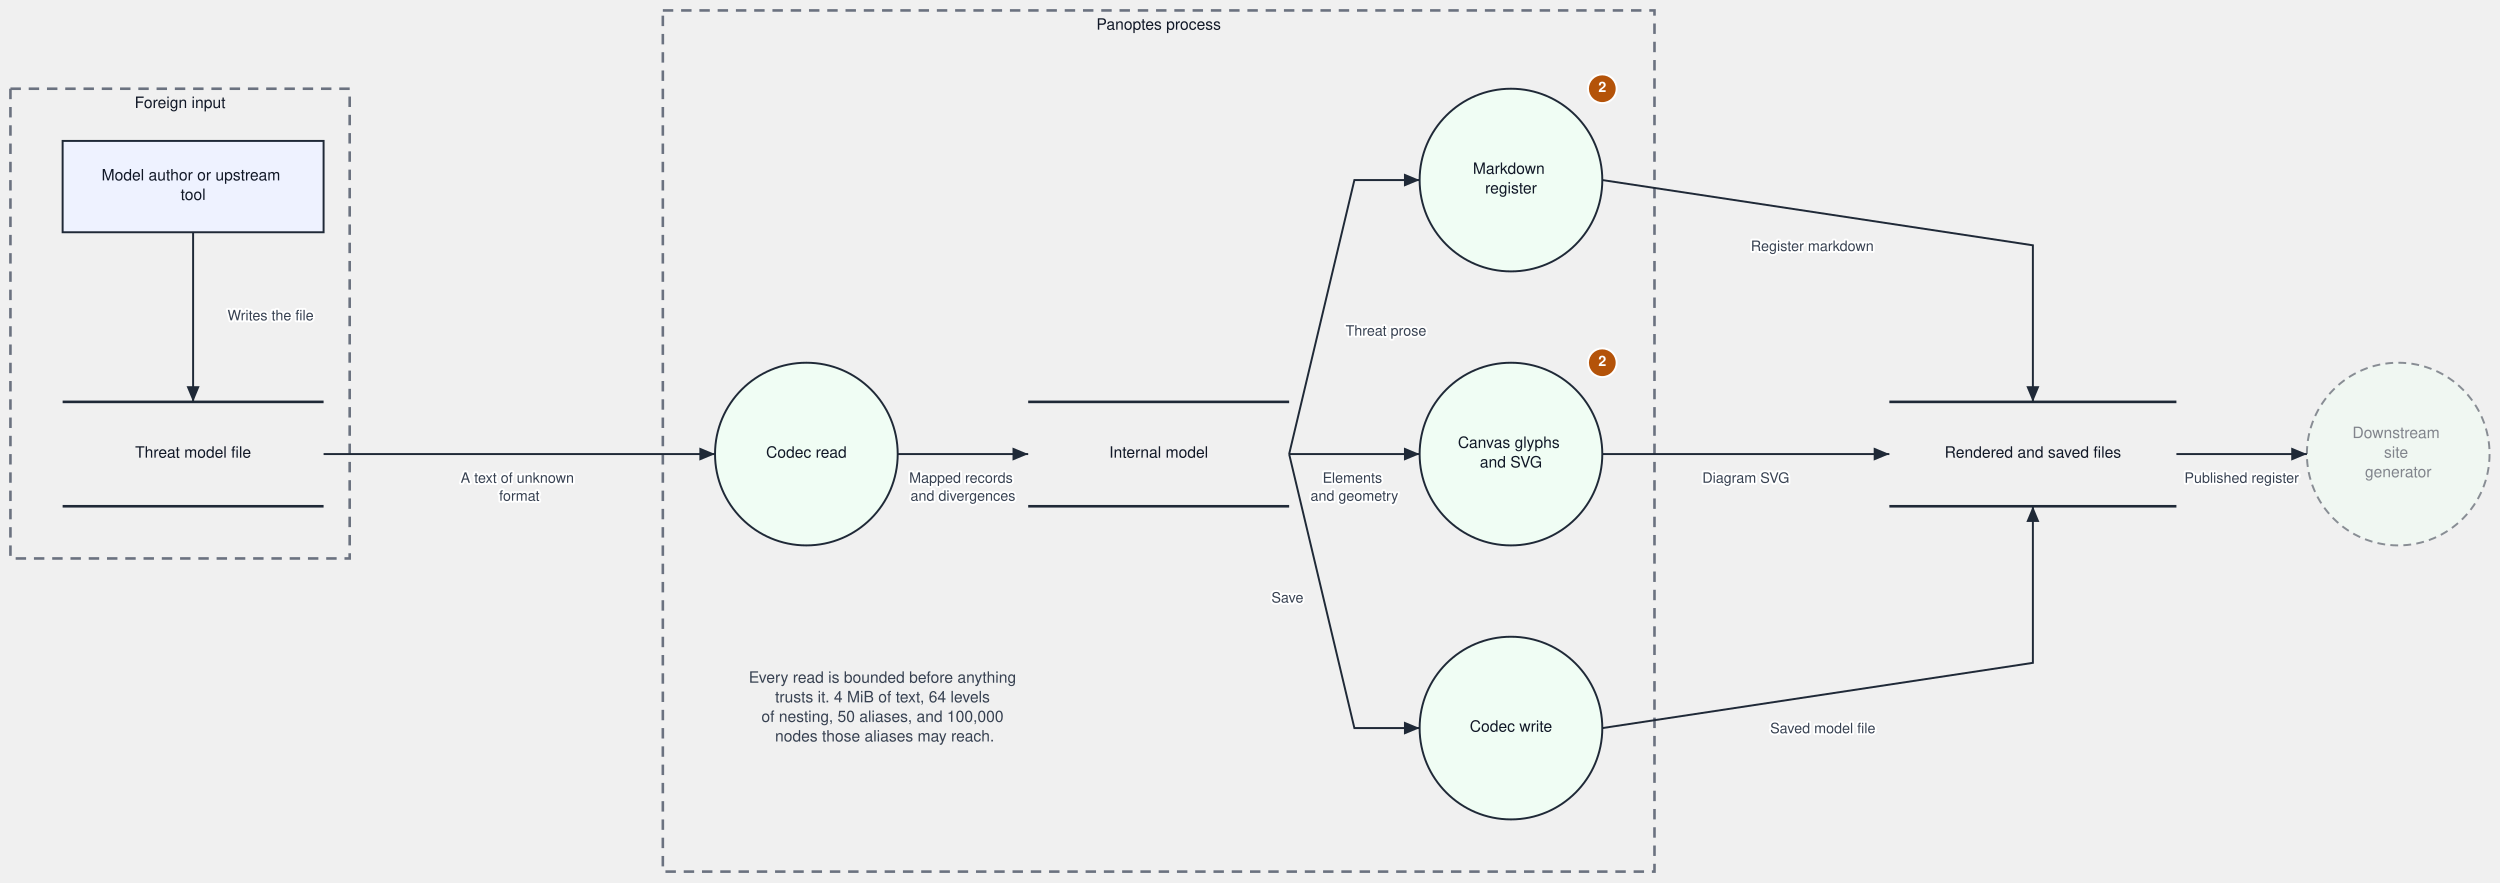
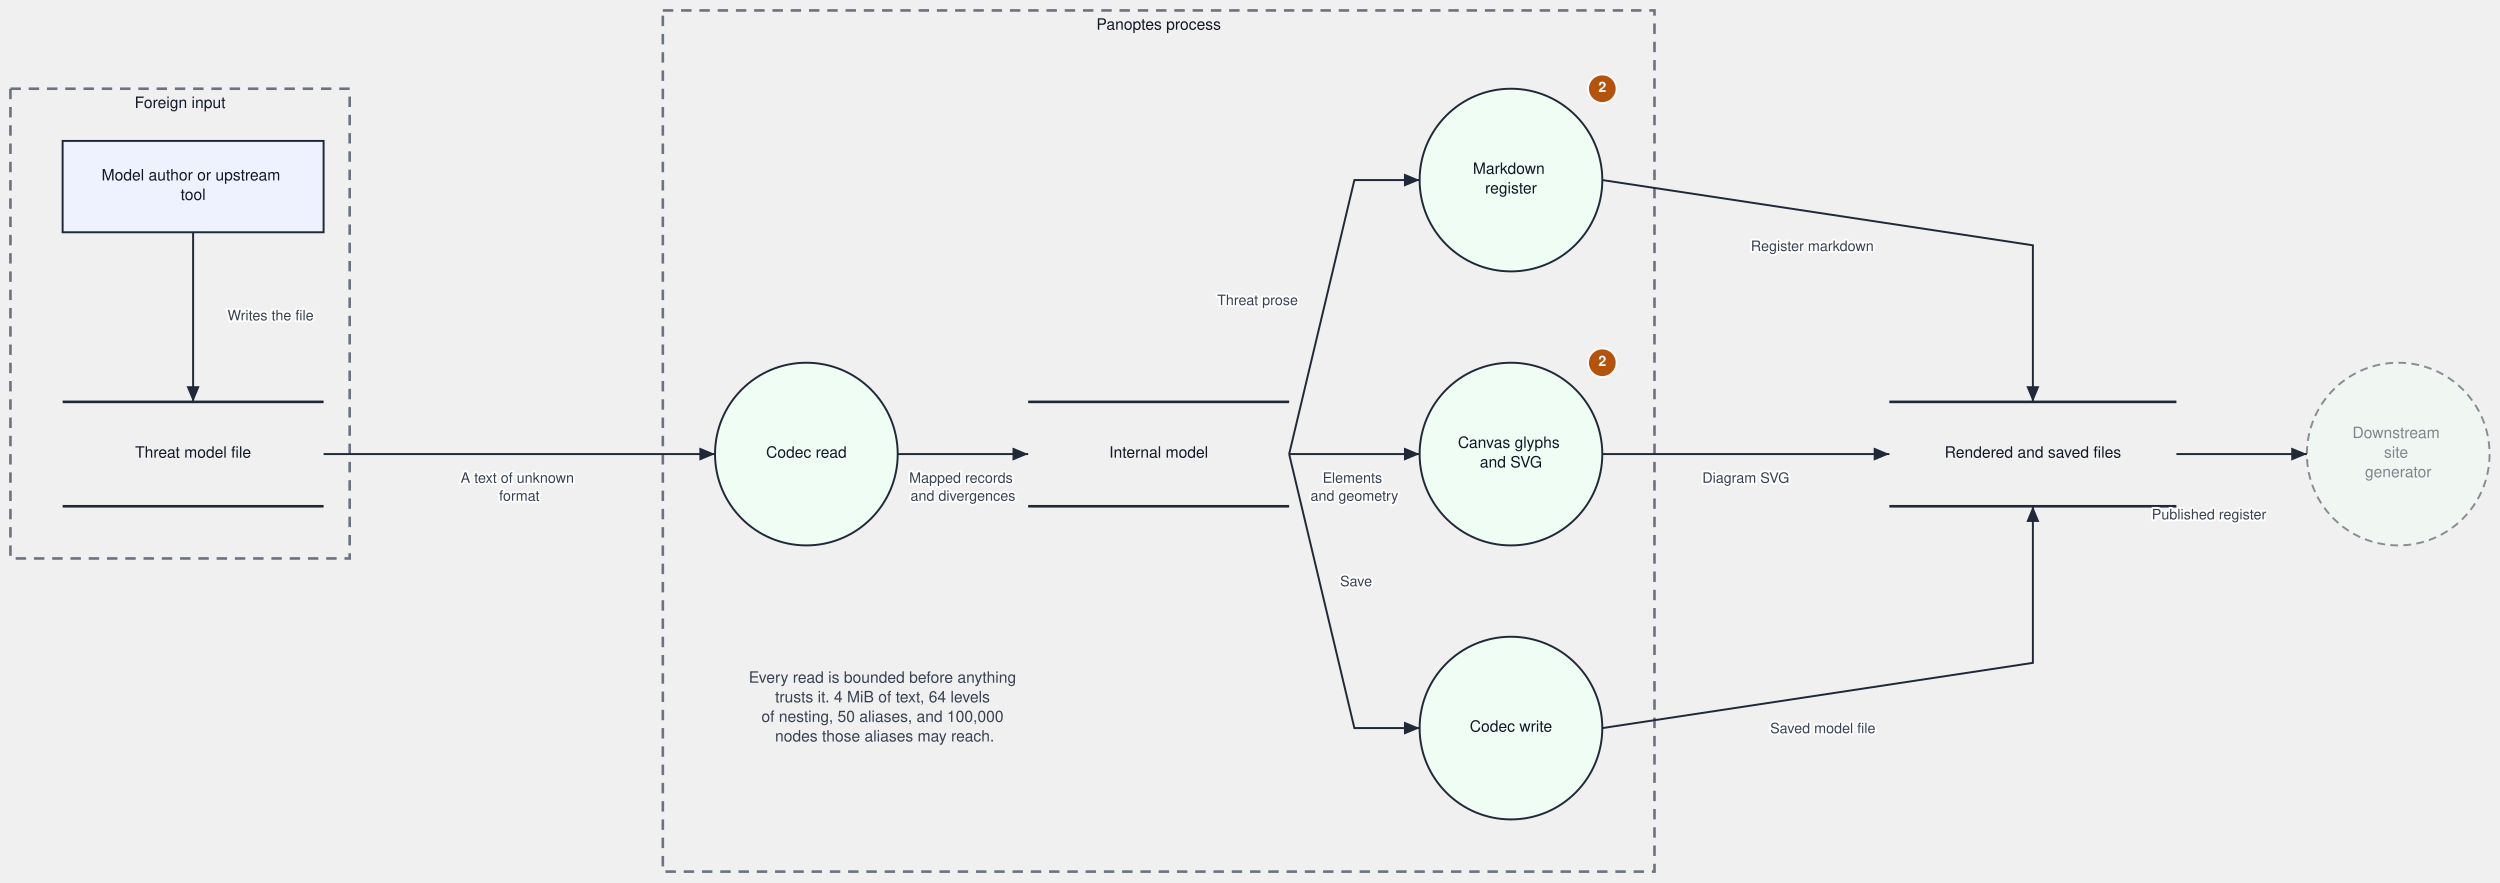
<svg xmlns="http://www.w3.org/2000/svg" viewBox="-8 -8 1916 676" width="1916" height="676">
  <style>.pn-element {
  font-family: 'Helvetica Neue', Helvetica, Arial, sans-serif;
}
.pn-shape {
  fill: #ffffff;
  stroke: #1f2937;
  stroke-width: 1.5;
}
.pn-actor {
  fill: #eef2ff;
}
.pn-process {
  fill: #f0fdf4;
}
.pn-store {
  fill: none;
  stroke-width: 2;
}
.pn-boundary-box,
.pn-boundary-curve {
  fill: none;
  stroke: #6b7280;
  stroke-width: 2;
  stroke-dasharray: 8 6;
}
.pn-out-of-scope {
  opacity: 0.5;
}
.pn-out-of-scope .pn-shape {
  stroke-dasharray: 6 4;
}
.pn-label {
  fill: #111827;
  font-size: 12px;
  font-weight: 500;
  text-anchor: middle;
  dominant-baseline: central;
}
.pn-note {
  fill: #374151;
  font-size: 12px;
  text-anchor: middle;
  dominant-baseline: central;
}
.pn-flow {
  fill: none;
}
.pn-flow-arrow {
  fill: #1f2937;
  stroke: none;
}
.pn-flow-label {
  fill: #374151;
  font-size: 11px;
  text-anchor: middle;
  dominant-baseline: central;
  paint-order: stroke;
  stroke: #ffffff;
  stroke-width: 3;
  stroke-linejoin: round;
}
.pn-badge {
  stroke: #ffffff;
  stroke-width: 1.5;
}
.pn-badge-count {
  fill: #ffffff;
  stroke: none;
  font-weight: 600;
  text-anchor: middle;
  dominant-baseline: central;
}
.pn-badge-primary .pn-badge-count {
  font-size: 11px;
}
.pn-badge-secondary .pn-badge-count {
  font-size: 9px;
}
.pn-tone-critical {
  fill: #7f1d1d;
}
.pn-tone-high {
  fill: #b91c1c;
}
.pn-tone-medium {
  fill: #b45309;
}
.pn-tone-low {
  fill: #1d4ed8;
}
.pn-tone-neutral {
  fill: #52525b;
}
</style>
  <g transform="translate(0, 60)">
    <g class="pn-element">
      <rect class="pn-shape pn-boundary-box" width="260" height="360" />
      <text class="pn-label" x="130" y="12">
        <tspan x="130" dy="0">Foreign input</tspan>
      </text>
    </g>
  </g>
  <g transform="translate(500, 0)">
    <g class="pn-element">
      <rect class="pn-shape pn-boundary-box" width="760" height="660" />
      <text class="pn-label" x="380" y="12">
        <tspan x="380" dy="0">Panoptes process</tspan>
      </text>
    </g>
  </g>
  <g transform="translate(40, 100)">
    <g class="pn-element">
      <rect class="pn-shape pn-actor" width="200" height="70" />
      <text class="pn-label" x="100" y="27.5">
        <tspan x="100" dy="0">Model author or upstream</tspan>
        <tspan x="100" dy="15">tool</tspan>
      </text>
    </g>
  </g>
  <g transform="translate(40, 300)">
    <g class="pn-element">
      <line class="pn-shape pn-store" x1="0" y1="0" x2="200" y2="0" />
      <line class="pn-shape pn-store" x1="0" y1="80" x2="200" y2="80" />
      <text class="pn-label" x="100" y="40">
        <tspan x="100" dy="0">Threat model file</tspan>
      </text>
    </g>
  </g>
  <g transform="translate(540, 270)">
    <g class="pn-element">
      <circle class="pn-shape pn-process" cx="70" cy="70" r="70" />
      <text class="pn-label" x="70" y="70">
        <tspan x="70" dy="0">Codec read</tspan>
      </text>
    </g>
  </g>
  <g transform="translate(780, 300)">
    <g class="pn-element">
      <line class="pn-shape pn-store" x1="0" y1="0" x2="200" y2="0" />
      <line class="pn-shape pn-store" x1="0" y1="80" x2="200" y2="80" />
      <text class="pn-label" x="100" y="40">
        <tspan x="100" dy="0">Internal model</tspan>
      </text>
    </g>
  </g>
  <g transform="translate(1080, 60)">
    <g class="pn-element">
      <circle class="pn-shape pn-process" cx="70" cy="70" r="70" />
      <text class="pn-label" x="70" y="62.5">
        <tspan x="70" dy="0">Markdown</tspan>
        <tspan x="70" dy="15">register</tspan>
      </text>
      <g class="pn-badge" transform="translate(140, 0)">
        <g class="pn-badge-primary">
          <circle class="pn-tone-medium" r="11" />
          <text class="pn-badge-count">2</text>
        </g>
      </g>
    </g>
  </g>
  <g transform="translate(1080, 270)">
    <g class="pn-element">
      <circle class="pn-shape pn-process" cx="70" cy="70" r="70" />
      <text class="pn-label" x="70" y="62.5">
        <tspan x="70" dy="0">Canvas glyphs</tspan>
        <tspan x="70" dy="15">and SVG</tspan>
      </text>
      <g class="pn-badge" transform="translate(140, 0)">
        <g class="pn-badge-primary">
          <circle class="pn-tone-medium" r="11" />
          <text class="pn-badge-count">2</text>
        </g>
      </g>
    </g>
  </g>
  <g transform="translate(1080, 480)">
    <g class="pn-element">
      <circle class="pn-shape pn-process" cx="70" cy="70" r="70" />
      <text class="pn-label" x="70" y="70">
        <tspan x="70" dy="0">Codec write</tspan>
      </text>
    </g>
  </g>
  <g transform="translate(1440, 300)">
    <g class="pn-element">
      <line class="pn-shape pn-store" x1="0" y1="0" x2="220" y2="0" />
      <line class="pn-shape pn-store" x1="0" y1="80" x2="220" y2="80" />
      <text class="pn-label" x="110" y="40">
        <tspan x="110" dy="0">Rendered and saved files</tspan>
      </text>
    </g>
  </g>
  <g transform="translate(1760, 270)">
    <g class="pn-element pn-out-of-scope">
      <circle class="pn-shape pn-process" cx="70" cy="70" r="70" />
      <text class="pn-label" x="70" y="55">
        <tspan x="70" dy="0">Downstream</tspan>
        <tspan x="70" dy="15">site</tspan>
        <tspan x="70" dy="15">generator</tspan>
      </text>
    </g>
  </g>
  <g transform="translate(540, 470)">
    <g class="pn-element">
      <text class="pn-note" x="130" y="42.5">
        <tspan x="130" dy="0">Every read is bounded before anything</tspan>
        <tspan x="130" dy="15">trusts it. 4 MiB of text, 64 levels</tspan>
        <tspan x="130" dy="15">of nesting, 50 aliases, and 100,000</tspan>
        <tspan x="130" dy="15">nodes those aliases may reach.</tspan>
      </text>
    </g>
  </g>
  <g class="pn-element">
    <path class="pn-shape pn-flow" d="M 140 170 L 140 300" />
    <path class="pn-flow-arrow" d="M 140 300 L 135 288 L 145 288 Z" />
    <text class="pn-flow-label" x="199.375" y="235">
      <tspan x="199.375" dy="0">Writes the file</tspan>
    </text>
  </g>
  <g class="pn-element">
    <path class="pn-shape pn-flow" d="M 240 340 L 540 340" />
    <path class="pn-flow-arrow" d="M 540 340 L 528 345 L 528 335 Z" />
    <text class="pn-flow-label" x="390" y="359.5">
      <tspan x="390" dy="0">A text of unknown</tspan>
      <tspan x="390" dy="13.75">format</tspan>
    </text>
  </g>
  <g class="pn-element">
    <path class="pn-shape pn-flow" d="M 680 340 L 780 340" />
    <path class="pn-flow-arrow" d="M 780 340 L 768 345 L 768 335 Z" />
    <text class="pn-flow-label" x="730" y="359.5">
      <tspan x="730" dy="0">Mapped records</tspan>
      <tspan x="730" dy="13.75">and divergences</tspan>
    </text>
  </g>
  <g class="pn-element">
    <path class="pn-shape pn-flow" d="M 980 340 L 1030 130 L 1080 130" />
    <path class="pn-flow-arrow" d="M 1080 130 L 1068 135 L 1068 125 Z" />
-     <text class="pn-flow-label" x="1054.211" y="246.717">
-       <tspan x="1054.211" dy="0">Threat prose</tspan>
+     <text class="pn-flow-label" x="955.789" y="223.283">
+       <tspan x="955.789" dy="0">Threat prose</tspan>
    </text>
  </g>
  <g class="pn-element">
    <path class="pn-shape pn-flow" d="M 980 340 L 1080 340" />
    <path class="pn-flow-arrow" d="M 1080 340 L 1068 345 L 1068 335 Z" />
    <text class="pn-flow-label" x="1030" y="359.5">
      <tspan x="1030" dy="0">Elements</tspan>
      <tspan x="1030" dy="13.75">and geometry</tspan>
    </text>
  </g>
  <g class="pn-element">
    <path class="pn-shape pn-flow" d="M 980 340 L 1030 550 L 1080 550" />
    <path class="pn-flow-arrow" d="M 1080 550 L 1068 555 L 1068 545 Z" />
-     <text class="pn-flow-label" x="978.691" y="451.264">
-       <tspan x="978.691" dy="0">Save</tspan>
+     <text class="pn-flow-label" x="1031.309" y="438.736">
+       <tspan x="1031.309" dy="0">Save</tspan>
    </text>
  </g>
  <g class="pn-element">
    <path class="pn-shape pn-flow" d="M 1220 130 L 1550 180 L 1550 300" />
    <path class="pn-flow-arrow" d="M 1550 300 L 1545 288 L 1555 288 Z" />
    <text class="pn-flow-label" x="1380.934" y="181.835">
      <tspan x="1380.934" dy="0">Register markdown</tspan>
    </text>
  </g>
  <g class="pn-element">
    <path class="pn-shape pn-flow" d="M 1220 340 L 1440 340" />
    <path class="pn-flow-arrow" d="M 1440 340 L 1428 345 L 1428 335 Z" />
    <text class="pn-flow-label" x="1330" y="359.5">
      <tspan x="1330" dy="0">Diagram SVG</tspan>
    </text>
  </g>
  <g class="pn-element">
    <path class="pn-shape pn-flow" d="M 1220 550 L 1550 500 L 1550 380" />
    <path class="pn-flow-arrow" d="M 1550 380 L 1555 392 L 1545 392 Z" />
    <text class="pn-flow-label" x="1388.998" y="551.387">
      <tspan x="1388.998" dy="0">Saved model file</tspan>
    </text>
  </g>
  <g class="pn-element">
    <path class="pn-shape pn-flow" d="M 1660 340 L 1760 340" />
    <path class="pn-flow-arrow" d="M 1760 340 L 1748 345 L 1748 335 Z" />
-     <text class="pn-flow-label" x="1710" y="359.5">
-       <tspan x="1710" dy="0">Published register</tspan>
+     <text class="pn-flow-label" x="1685" y="387.5">
+       <tspan x="1685" dy="0">Published register</tspan>
    </text>
  </g>
</svg>
